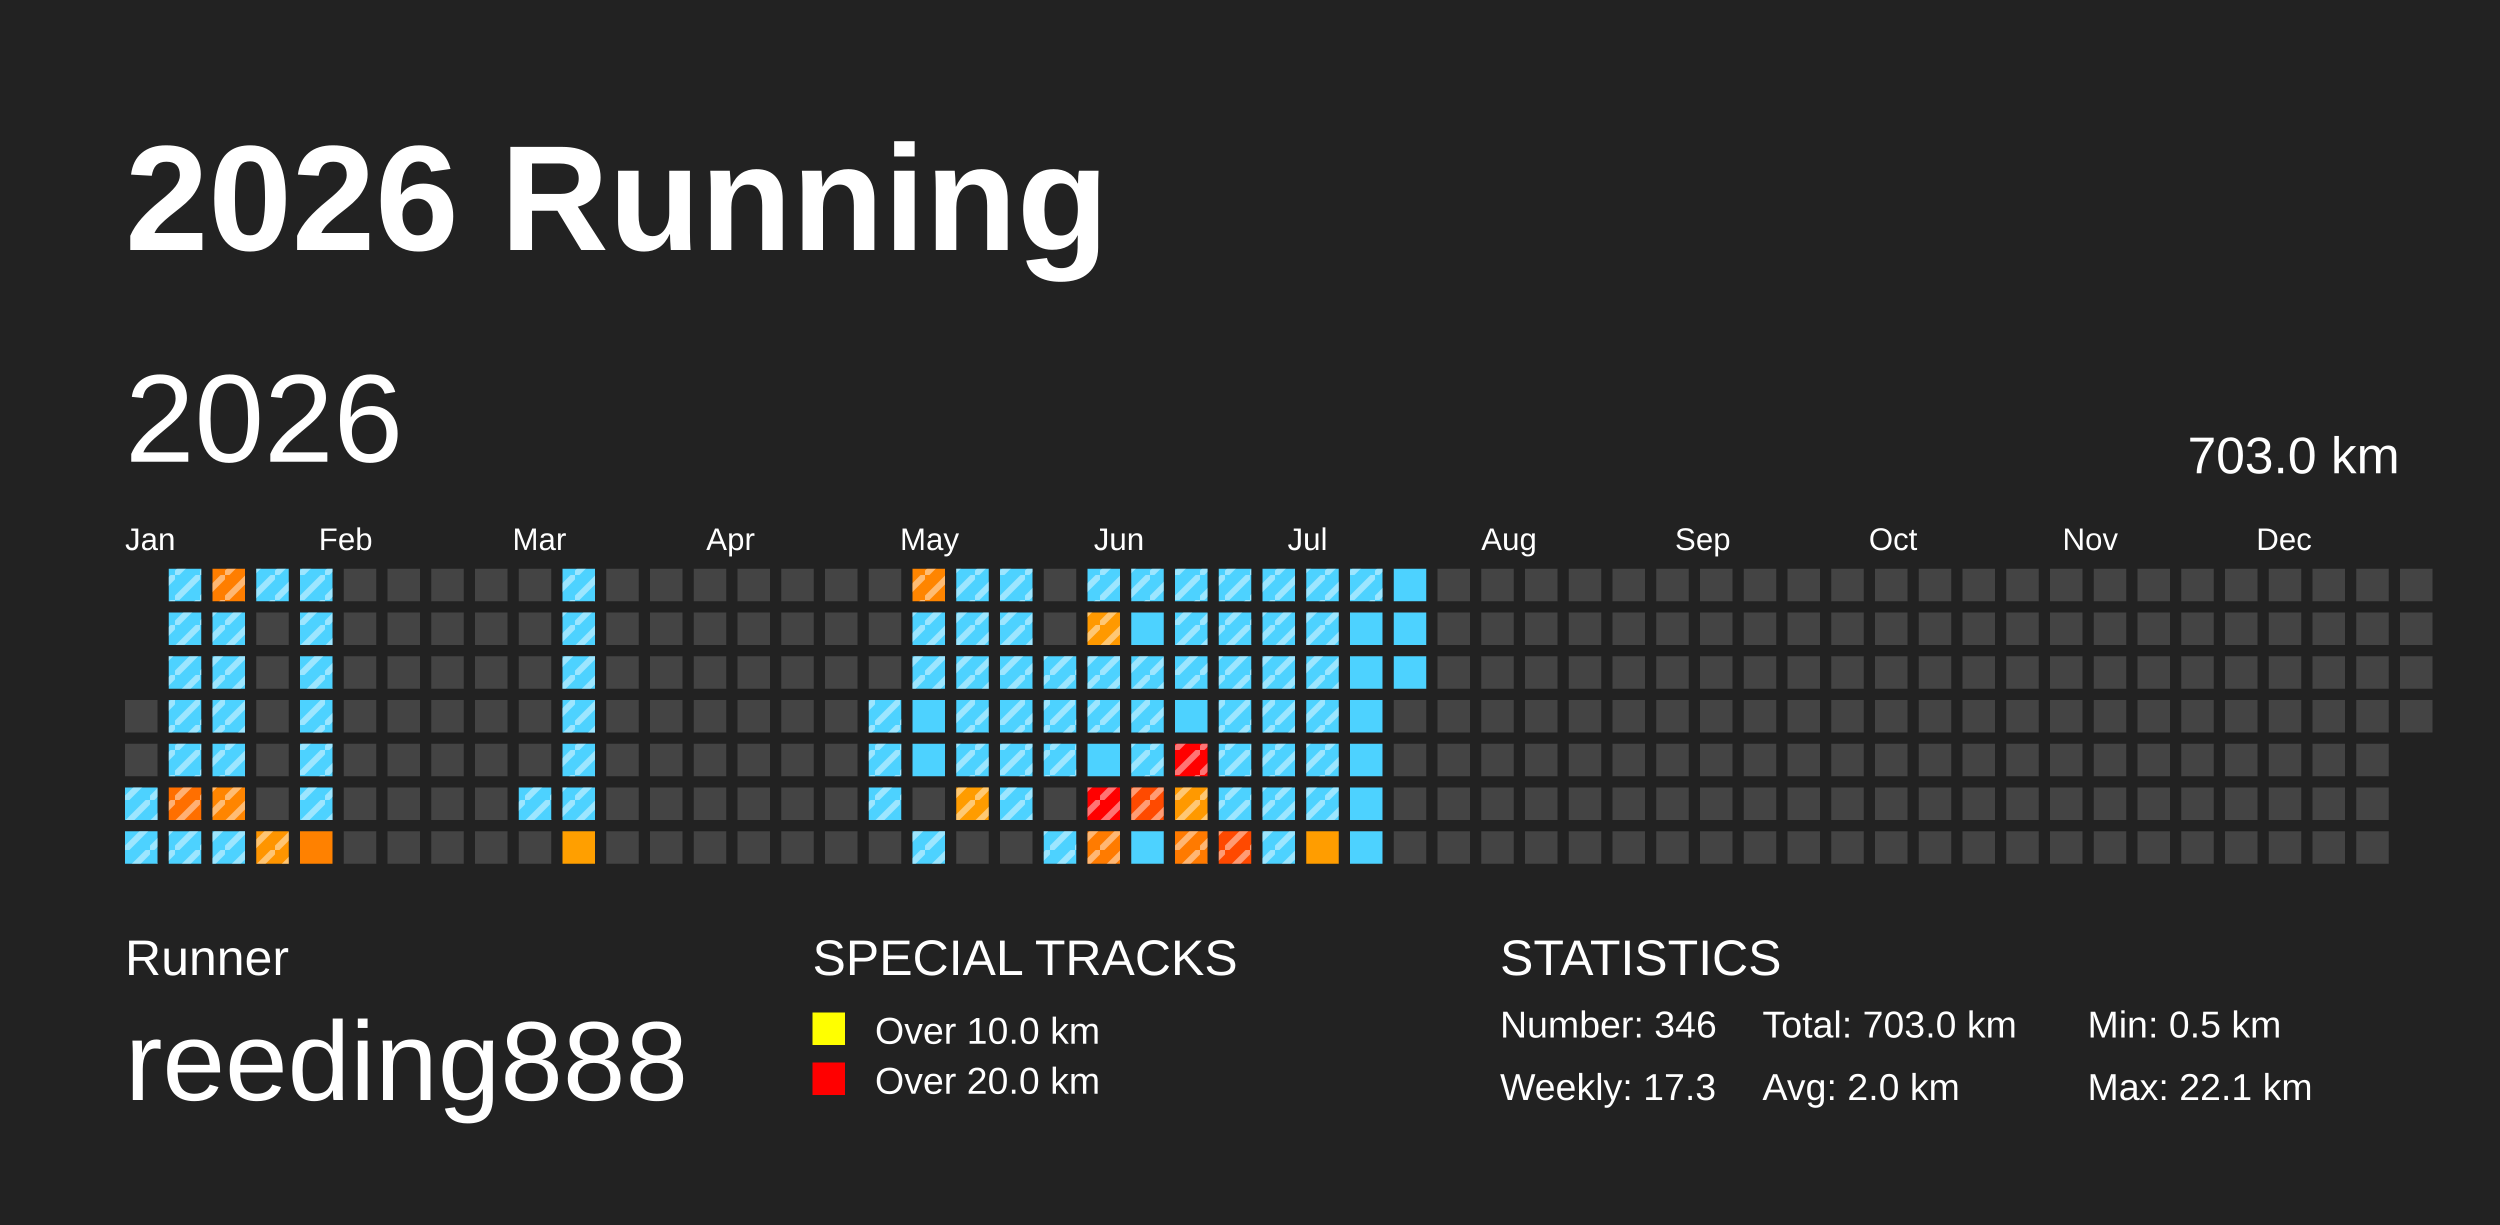
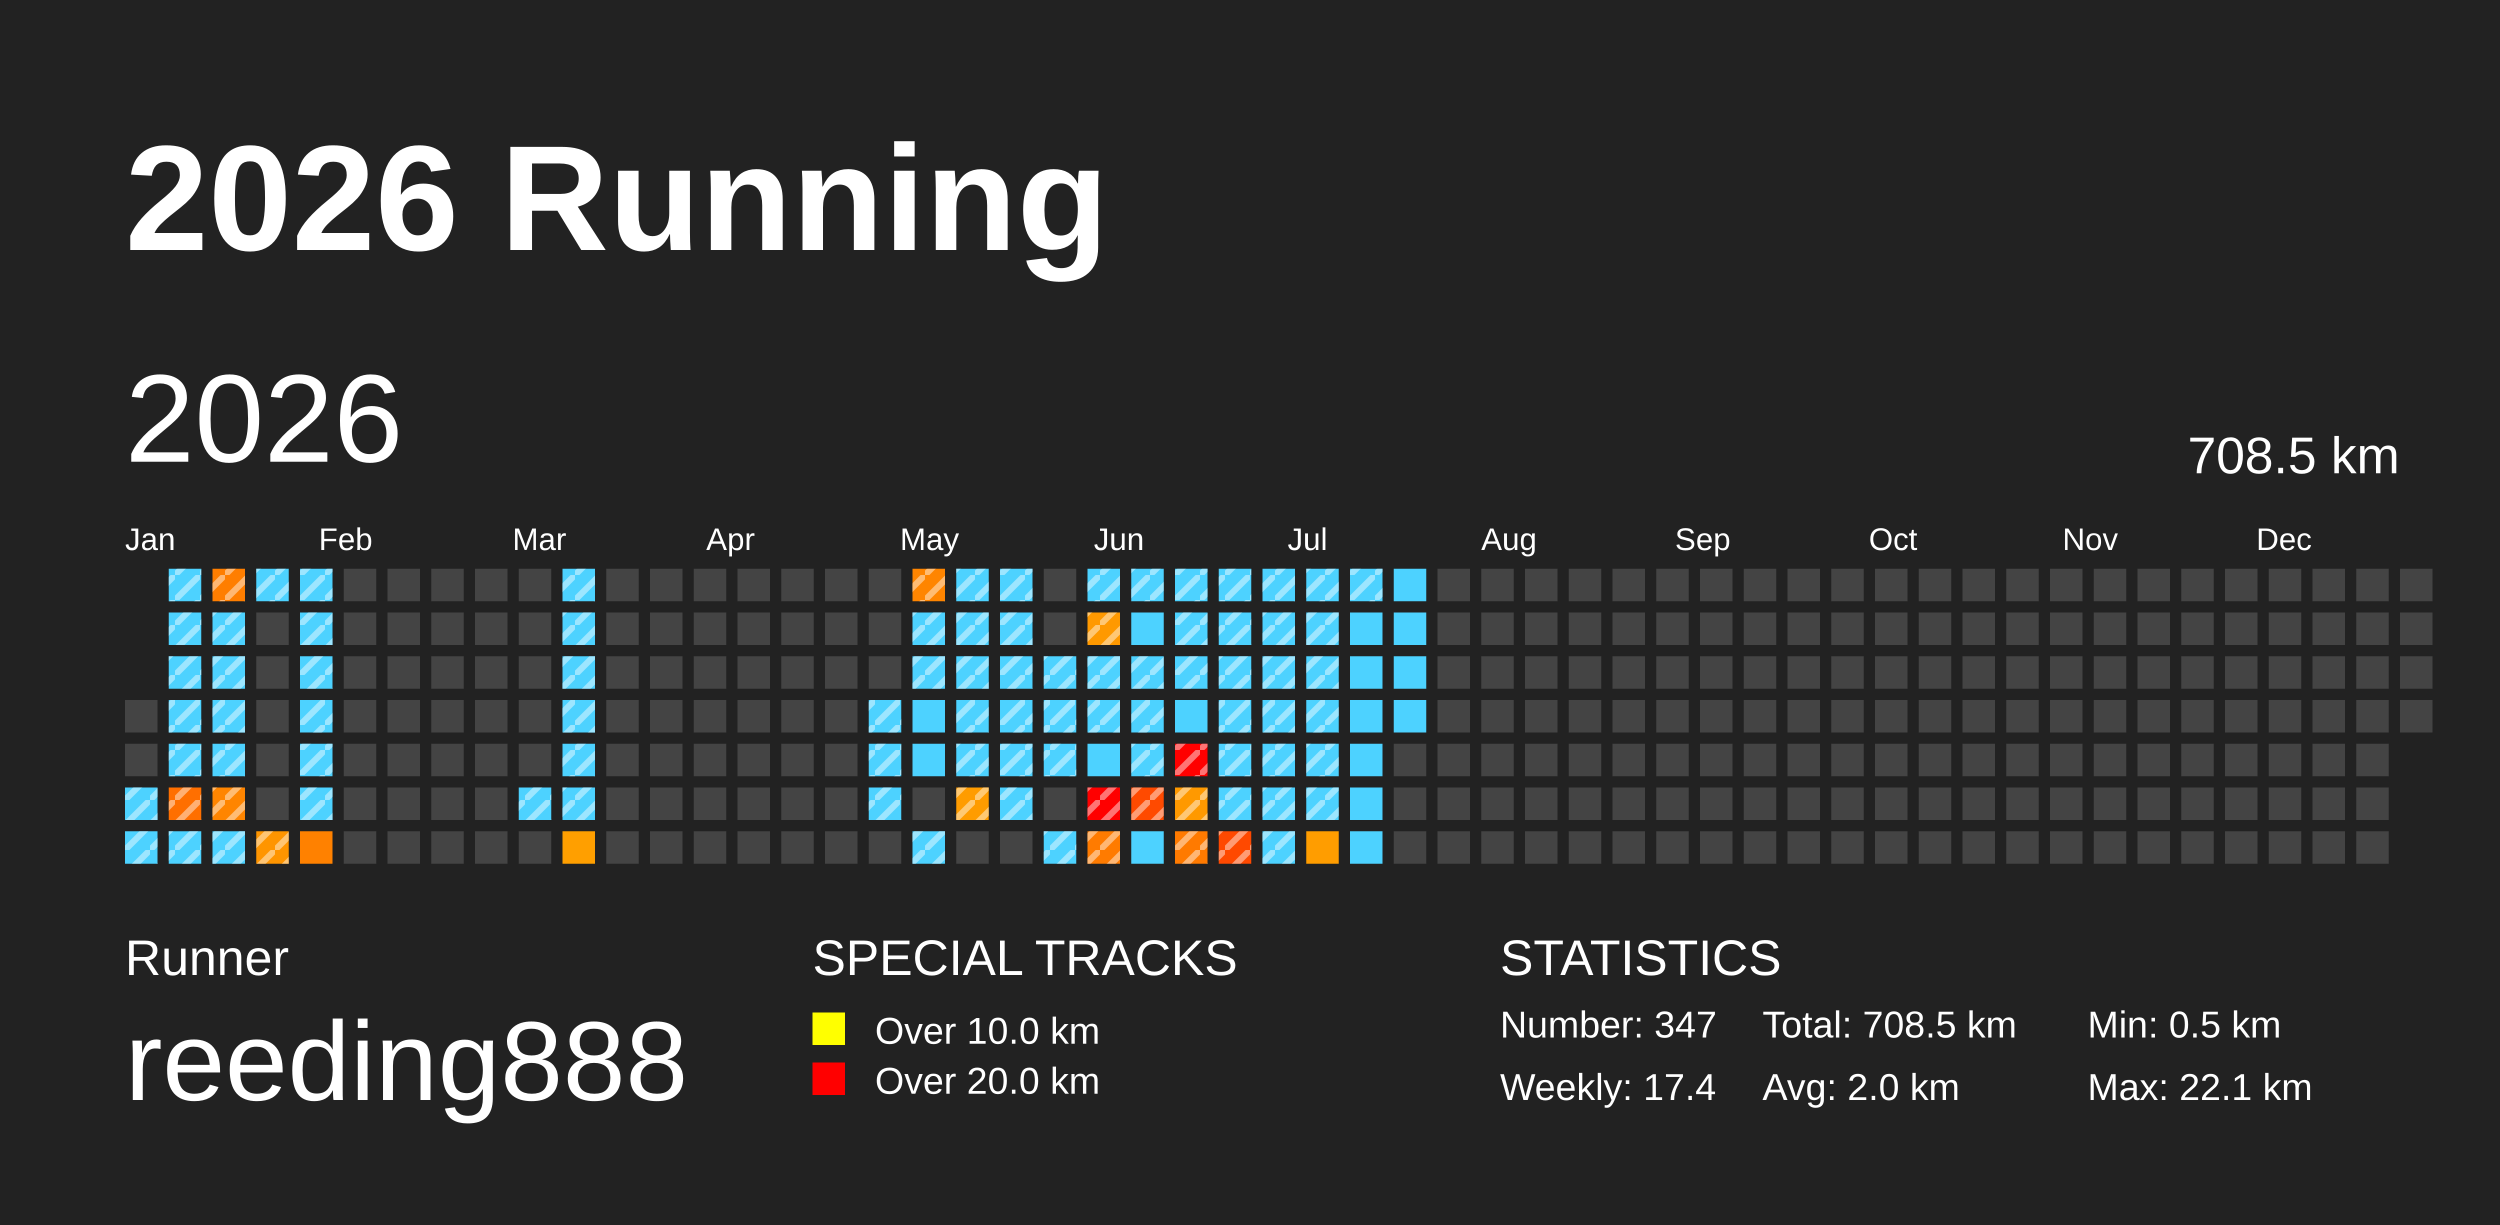
<svg xmlns="http://www.w3.org/2000/svg" baseProfile="full" height="98mm" version="1.1" viewBox="0,0,200,98" width="200mm">
  <defs>
    <pattern height="2" id="indoor-stripe" patternUnits="userSpaceOnUse" width="2">
      <line stroke="white" stroke-opacity="0.45" stroke-width="0.5" x1="0" x2="2" y1="2" y2="0" />
    </pattern>
  </defs>
  <rect fill="#222222" height="98" width="200" x="0" y="0" />
  <text fill="#FFFFFF" style="font-size:12px; font-family:Arial; font-weight:bold;" x="10" y="20">2026 Running</text>
  <text fill="#FFFFFF" style="font-size:4px; font-family:Arial" x="10" y="78">Runner</text>
  <text fill="#FFFFFF" style="font-size:9px; font-family:Arial" x="10" y="88">reeding888</text>
  <text fill="#FFFFFF" style="font-size:4px; font-family:Arial" x="65" y="78">SPECIAL TRACKS</text>
  <rect fill="yellow" height="2.6" width="2.6" x="65" y="81" />
  <text fill="#FFFFFF" style="font-size:3px; font-family:Arial" x="70" y="83.5">Over 10.0 km</text>
  <rect fill="red" height="2.6" width="2.6" x="65" y="85" />
  <text fill="#FFFFFF" style="font-size:3px; font-family:Arial" x="70" y="87.5">Over 20.0 km</text>
  <text fill="#FFFFFF" style="font-size:4px; font-family:Arial" x="120" y="78">STATISTICS</text>
-   <text fill="#FFFFFF" style="font-size:3px; font-family:Arial" x="120" y="83">Number: 346</text>
-   <text fill="#FFFFFF" style="font-size:3px; font-family:Arial" x="120" y="88">Weekly: 17.3</text>
-   <text fill="#FFFFFF" style="font-size:3px; font-family:Arial" x="141" y="83">Total: 703.0 km</text>
+   <text fill="#FFFFFF" style="font-size:3px; font-family:Arial" x="120" y="83">Number: 347</text>
+   <text fill="#FFFFFF" style="font-size:3px; font-family:Arial" x="120" y="88">Weekly: 17.4</text>
+   <text fill="#FFFFFF" style="font-size:3px; font-family:Arial" x="141" y="83">Total: 708.5 km</text>
  <text fill="#FFFFFF" style="font-size:3px; font-family:Arial" x="141" y="88">Avg: 2.0 km</text>
  <text fill="#FFFFFF" style="font-size:3px; font-family:Arial" x="167" y="83">Min: 0.5 km</text>
  <text fill="#FFFFFF" style="font-size:3px; font-family:Arial" x="167" y="88">Max: 22.1 km</text>
  <text dominant-baseline="hanging" fill="#FFFFFF" style="font-size:10.0px; font-family:Arial;" x="10" y="30">2026</text>
-   <text dominant-baseline="hanging" fill="#FFFFFF" style="font-size:4.125px; font-family:Arial;" x="175" y="35">703.0 km</text>
+   <text dominant-baseline="hanging" fill="#FFFFFF" style="font-size:4.125px; font-family:Arial;" x="175" y="35">708.5 km</text>
  <text fill="#FFFFFF" style="font-size:2.5px; font-family:Arial" x="10.0" y="44">Jan</text>
  <text fill="#FFFFFF" style="font-size:2.5px; font-family:Arial" x="25.5" y="44">Feb</text>
  <text fill="#FFFFFF" style="font-size:2.5px; font-family:Arial" x="41.0" y="44">Mar</text>
  <text fill="#FFFFFF" style="font-size:2.5px; font-family:Arial" x="56.5" y="44">Apr</text>
  <text fill="#FFFFFF" style="font-size:2.5px; font-family:Arial" x="72.0" y="44">May</text>
  <text fill="#FFFFFF" style="font-size:2.5px; font-family:Arial" x="87.5" y="44">Jun</text>
  <text fill="#FFFFFF" style="font-size:2.5px; font-family:Arial" x="103.0" y="44">Jul</text>
  <text fill="#FFFFFF" style="font-size:2.5px; font-family:Arial" x="118.5" y="44">Aug</text>
  <text fill="#FFFFFF" style="font-size:2.5px; font-family:Arial" x="134.0" y="44">Sep</text>
  <text fill="#FFFFFF" style="font-size:2.5px; font-family:Arial" x="149.5" y="44">Oct</text>
  <text fill="#FFFFFF" style="font-size:2.5px; font-family:Arial" x="165.0" y="44">Nov</text>
  <text fill="#FFFFFF" style="font-size:2.5px; font-family:Arial" x="180.5" y="44">Dec</text>
  <rect fill="#444444" height="2.6" width="2.6" x="10.0" y="56.0" />
  <rect fill="#444444" height="2.6" width="2.6" x="10.0" y="59.5" />
  <rect fill="#4dd2ff" height="2.6" width="2.6" x="10.0" y="63.0" />
  <rect fill="url(#indoor-stripe)" height="2.6" style="pointer-events: none;" width="2.6" x="10.0" y="63.0" />
  <rect fill="#4dd2ff" height="2.6" width="2.6" x="10.0" y="66.5" />
  <rect fill="url(#indoor-stripe)" height="2.6" style="pointer-events: none;" width="2.6" x="10.0" y="66.5" />
  <rect fill="#4dd2ff" height="2.6" width="2.6" x="13.5" y="45.5" />
  <rect fill="url(#indoor-stripe)" height="2.6" style="pointer-events: none;" width="2.6" x="13.5" y="45.5" />
  <rect fill="#4dd2ff" height="2.6" width="2.6" x="13.5" y="49.0" />
  <rect fill="url(#indoor-stripe)" height="2.6" style="pointer-events: none;" width="2.6" x="13.5" y="49.0" />
  <rect fill="#4dd2ff" height="2.6" width="2.6" x="13.5" y="52.5" />
  <rect fill="url(#indoor-stripe)" height="2.6" style="pointer-events: none;" width="2.6" x="13.5" y="52.5" />
  <rect fill="#4dd2ff" height="2.6" width="2.6" x="13.5" y="56.0" />
  <rect fill="url(#indoor-stripe)" height="2.6" style="pointer-events: none;" width="2.6" x="13.5" y="56.0" />
  <rect fill="#4dd2ff" height="2.6" width="2.6" x="13.5" y="59.5" />
  <rect fill="url(#indoor-stripe)" height="2.6" style="pointer-events: none;" width="2.6" x="13.5" y="59.5" />
  <rect fill="#ff6f00" height="2.6" width="2.6" x="13.5" y="63.0" />
  <rect fill="url(#indoor-stripe)" height="2.6" style="pointer-events: none;" width="2.6" x="13.5" y="63.0" />
  <rect fill="#4dd2ff" height="2.6" width="2.6" x="13.5" y="66.5" />
  <rect fill="url(#indoor-stripe)" height="2.6" style="pointer-events: none;" width="2.6" x="13.5" y="66.5" />
  <rect fill="#ff7e00" height="2.6" width="2.6" x="17.0" y="45.5" />
  <rect fill="url(#indoor-stripe)" height="2.6" style="pointer-events: none;" width="2.6" x="17.0" y="45.5" />
  <rect fill="#4dd2ff" height="2.6" width="2.6" x="17.0" y="49.0" />
  <rect fill="url(#indoor-stripe)" height="2.6" style="pointer-events: none;" width="2.6" x="17.0" y="49.0" />
  <rect fill="#4dd2ff" height="2.6" width="2.6" x="17.0" y="52.5" />
  <rect fill="url(#indoor-stripe)" height="2.6" style="pointer-events: none;" width="2.6" x="17.0" y="52.5" />
  <rect fill="#4dd2ff" height="2.6" width="2.6" x="17.0" y="56.0" />
  <rect fill="url(#indoor-stripe)" height="2.6" style="pointer-events: none;" width="2.6" x="17.0" y="56.0" />
  <rect fill="#4dd2ff" height="2.6" width="2.6" x="17.0" y="59.5" />
  <rect fill="url(#indoor-stripe)" height="2.6" style="pointer-events: none;" width="2.6" x="17.0" y="59.5" />
  <rect fill="#ff8500" height="2.6" width="2.6" x="17.0" y="63.0" />
  <rect fill="url(#indoor-stripe)" height="2.6" style="pointer-events: none;" width="2.6" x="17.0" y="63.0" />
  <rect fill="#4dd2ff" height="2.6" width="2.6" x="17.0" y="66.5" />
  <rect fill="url(#indoor-stripe)" height="2.6" style="pointer-events: none;" width="2.6" x="17.0" y="66.5" />
  <rect fill="#4dd2ff" height="2.6" width="2.6" x="20.5" y="45.5" />
  <rect fill="url(#indoor-stripe)" height="2.6" style="pointer-events: none;" width="2.6" x="20.5" y="45.5" />
  <rect fill="#444444" height="2.6" width="2.6" x="20.5" y="49.0" />
  <rect fill="#444444" height="2.6" width="2.6" x="20.5" y="52.5" />
  <rect fill="#444444" height="2.6" width="2.6" x="20.5" y="56.0" />
  <rect fill="#444444" height="2.6" width="2.6" x="20.5" y="59.5" />
  <rect fill="#444444" height="2.6" width="2.6" x="20.5" y="63.0" />
  <rect fill="#ff9500" height="2.6" width="2.6" x="20.5" y="66.5" />
  <rect fill="url(#indoor-stripe)" height="2.6" style="pointer-events: none;" width="2.6" x="20.5" y="66.5" />
  <rect fill="#4dd2ff" height="2.6" width="2.6" x="24.0" y="45.5" />
  <rect fill="url(#indoor-stripe)" height="2.6" style="pointer-events: none;" width="2.6" x="24.0" y="45.5" />
  <rect fill="#4dd2ff" height="2.6" width="2.6" x="24.0" y="49.0" />
  <rect fill="url(#indoor-stripe)" height="2.6" style="pointer-events: none;" width="2.6" x="24.0" y="49.0" />
  <rect fill="#4dd2ff" height="2.6" width="2.6" x="24.0" y="52.5" />
  <rect fill="url(#indoor-stripe)" height="2.6" style="pointer-events: none;" width="2.6" x="24.0" y="52.5" />
  <rect fill="#4dd2ff" height="2.6" width="2.6" x="24.0" y="56.0" />
  <rect fill="url(#indoor-stripe)" height="2.6" style="pointer-events: none;" width="2.6" x="24.0" y="56.0" />
  <rect fill="#4dd2ff" height="2.6" width="2.6" x="24.0" y="59.5" />
  <rect fill="url(#indoor-stripe)" height="2.6" style="pointer-events: none;" width="2.6" x="24.0" y="59.5" />
  <rect fill="#4dd2ff" height="2.6" width="2.6" x="24.0" y="63.0" />
  <rect fill="url(#indoor-stripe)" height="2.6" style="pointer-events: none;" width="2.6" x="24.0" y="63.0" />
  <rect fill="#ff8100" height="2.6" width="2.6" x="24.0" y="66.5" />
  <rect fill="#444444" height="2.6" width="2.6" x="27.5" y="45.5" />
  <rect fill="#444444" height="2.6" width="2.6" x="27.5" y="49.0" />
  <rect fill="#444444" height="2.6" width="2.6" x="27.5" y="52.5" />
  <rect fill="#444444" height="2.6" width="2.6" x="27.5" y="56.0" />
  <rect fill="#444444" height="2.6" width="2.6" x="27.5" y="59.5" />
  <rect fill="#444444" height="2.6" width="2.6" x="27.5" y="63.0" />
  <rect fill="#444444" height="2.6" width="2.6" x="27.5" y="66.5" />
  <rect fill="#444444" height="2.6" width="2.6" x="31.0" y="45.5" />
  <rect fill="#444444" height="2.6" width="2.6" x="31.0" y="49.0" />
  <rect fill="#444444" height="2.6" width="2.6" x="31.0" y="52.5" />
  <rect fill="#444444" height="2.6" width="2.6" x="31.0" y="56.0" />
  <rect fill="#444444" height="2.6" width="2.6" x="31.0" y="59.5" />
  <rect fill="#444444" height="2.6" width="2.6" x="31.0" y="63.0" />
  <rect fill="#444444" height="2.6" width="2.6" x="31.0" y="66.5" />
  <rect fill="#444444" height="2.6" width="2.6" x="34.5" y="45.5" />
  <rect fill="#444444" height="2.6" width="2.6" x="34.5" y="49.0" />
  <rect fill="#444444" height="2.6" width="2.6" x="34.5" y="52.5" />
  <rect fill="#444444" height="2.6" width="2.6" x="34.5" y="56.0" />
  <rect fill="#444444" height="2.6" width="2.6" x="34.5" y="59.5" />
  <rect fill="#444444" height="2.6" width="2.6" x="34.5" y="63.0" />
  <rect fill="#444444" height="2.6" width="2.6" x="34.5" y="66.5" />
  <rect fill="#444444" height="2.6" width="2.6" x="38.0" y="45.5" />
  <rect fill="#444444" height="2.6" width="2.6" x="38.0" y="49.0" />
  <rect fill="#444444" height="2.6" width="2.6" x="38.0" y="52.5" />
  <rect fill="#444444" height="2.6" width="2.6" x="38.0" y="56.0" />
  <rect fill="#444444" height="2.6" width="2.6" x="38.0" y="59.5" />
  <rect fill="#444444" height="2.6" width="2.6" x="38.0" y="63.0" />
  <rect fill="#444444" height="2.6" width="2.6" x="38.0" y="66.5" />
  <rect fill="#444444" height="2.6" width="2.6" x="41.5" y="45.5" />
  <rect fill="#444444" height="2.6" width="2.6" x="41.5" y="49.0" />
  <rect fill="#444444" height="2.6" width="2.6" x="41.5" y="52.5" />
  <rect fill="#444444" height="2.6" width="2.6" x="41.5" y="56.0" />
  <rect fill="#444444" height="2.6" width="2.6" x="41.5" y="59.5" />
  <rect fill="#4dd2ff" height="2.6" width="2.6" x="41.5" y="63.0" />
  <rect fill="url(#indoor-stripe)" height="2.6" style="pointer-events: none;" width="2.6" x="41.5" y="63.0" />
  <rect fill="#444444" height="2.6" width="2.6" x="41.5" y="66.5" />
  <rect fill="#4dd2ff" height="2.6" width="2.6" x="45.0" y="45.5" />
  <rect fill="url(#indoor-stripe)" height="2.6" style="pointer-events: none;" width="2.6" x="45.0" y="45.5" />
  <rect fill="#4dd2ff" height="2.6" width="2.6" x="45.0" y="49.0" />
  <rect fill="url(#indoor-stripe)" height="2.6" style="pointer-events: none;" width="2.6" x="45.0" y="49.0" />
  <rect fill="#4dd2ff" height="2.6" width="2.6" x="45.0" y="52.5" />
  <rect fill="url(#indoor-stripe)" height="2.6" style="pointer-events: none;" width="2.6" x="45.0" y="52.5" />
  <rect fill="#4dd2ff" height="2.6" width="2.6" x="45.0" y="56.0" />
  <rect fill="url(#indoor-stripe)" height="2.6" style="pointer-events: none;" width="2.6" x="45.0" y="56.0" />
  <rect fill="#4dd2ff" height="2.6" width="2.6" x="45.0" y="59.5" />
  <rect fill="url(#indoor-stripe)" height="2.6" style="pointer-events: none;" width="2.6" x="45.0" y="59.5" />
  <rect fill="#4dd2ff" height="2.6" width="2.6" x="45.0" y="63.0" />
  <rect fill="url(#indoor-stripe)" height="2.6" style="pointer-events: none;" width="2.6" x="45.0" y="63.0" />
  <rect fill="#ff9f00" height="2.6" width="2.6" x="45.0" y="66.5" />
  <rect fill="#444444" height="2.6" width="2.6" x="48.5" y="45.5" />
  <rect fill="#444444" height="2.6" width="2.6" x="48.5" y="49.0" />
  <rect fill="#444444" height="2.6" width="2.6" x="48.5" y="52.5" />
  <rect fill="#444444" height="2.6" width="2.6" x="48.5" y="56.0" />
  <rect fill="#444444" height="2.6" width="2.6" x="48.5" y="59.5" />
  <rect fill="#444444" height="2.6" width="2.6" x="48.5" y="63.0" />
  <rect fill="#444444" height="2.6" width="2.6" x="48.5" y="66.5" />
  <rect fill="#444444" height="2.6" width="2.6" x="52.0" y="45.5" />
  <rect fill="#444444" height="2.6" width="2.6" x="52.0" y="49.0" />
  <rect fill="#444444" height="2.6" width="2.6" x="52.0" y="52.5" />
  <rect fill="#444444" height="2.6" width="2.6" x="52.0" y="56.0" />
  <rect fill="#444444" height="2.6" width="2.6" x="52.0" y="59.5" />
  <rect fill="#444444" height="2.6" width="2.6" x="52.0" y="63.0" />
  <rect fill="#444444" height="2.6" width="2.6" x="52.0" y="66.5" />
  <rect fill="#444444" height="2.6" width="2.6" x="55.5" y="45.5" />
  <rect fill="#444444" height="2.6" width="2.6" x="55.5" y="49.0" />
  <rect fill="#444444" height="2.6" width="2.6" x="55.5" y="52.5" />
  <rect fill="#444444" height="2.6" width="2.6" x="55.5" y="56.0" />
  <rect fill="#444444" height="2.6" width="2.6" x="55.5" y="59.5" />
  <rect fill="#444444" height="2.6" width="2.6" x="55.5" y="63.0" />
  <rect fill="#444444" height="2.6" width="2.6" x="55.5" y="66.5" />
  <rect fill="#444444" height="2.6" width="2.6" x="59.0" y="45.5" />
  <rect fill="#444444" height="2.6" width="2.6" x="59.0" y="49.0" />
  <rect fill="#444444" height="2.6" width="2.6" x="59.0" y="52.5" />
  <rect fill="#444444" height="2.6" width="2.6" x="59.0" y="56.0" />
  <rect fill="#444444" height="2.6" width="2.6" x="59.0" y="59.5" />
  <rect fill="#444444" height="2.6" width="2.6" x="59.0" y="63.0" />
  <rect fill="#444444" height="2.6" width="2.6" x="59.0" y="66.5" />
  <rect fill="#444444" height="2.6" width="2.6" x="62.5" y="45.5" />
  <rect fill="#444444" height="2.6" width="2.6" x="62.5" y="49.0" />
  <rect fill="#444444" height="2.6" width="2.6" x="62.5" y="52.5" />
  <rect fill="#444444" height="2.6" width="2.6" x="62.5" y="56.0" />
  <rect fill="#444444" height="2.6" width="2.6" x="62.5" y="59.5" />
  <rect fill="#444444" height="2.6" width="2.6" x="62.5" y="63.0" />
  <rect fill="#444444" height="2.6" width="2.6" x="62.5" y="66.5" />
  <rect fill="#444444" height="2.6" width="2.6" x="66.0" y="45.5" />
  <rect fill="#444444" height="2.6" width="2.6" x="66.0" y="49.0" />
  <rect fill="#444444" height="2.6" width="2.6" x="66.0" y="52.5" />
  <rect fill="#444444" height="2.6" width="2.6" x="66.0" y="56.0" />
  <rect fill="#444444" height="2.6" width="2.6" x="66.0" y="59.5" />
  <rect fill="#444444" height="2.6" width="2.6" x="66.0" y="63.0" />
  <rect fill="#444444" height="2.6" width="2.6" x="66.0" y="66.5" />
  <rect fill="#444444" height="2.6" width="2.6" x="69.5" y="45.5" />
  <rect fill="#444444" height="2.6" width="2.6" x="69.5" y="49.0" />
  <rect fill="#444444" height="2.6" width="2.6" x="69.5" y="52.5" />
  <rect fill="#4dd2ff" height="2.6" width="2.6" x="69.5" y="56.0" />
  <rect fill="url(#indoor-stripe)" height="2.6" style="pointer-events: none;" width="2.6" x="69.5" y="56.0" />
  <rect fill="#4dd2ff" height="2.6" width="2.6" x="69.5" y="59.5" />
  <rect fill="url(#indoor-stripe)" height="2.6" style="pointer-events: none;" width="2.6" x="69.5" y="59.5" />
  <rect fill="#4dd2ff" height="2.6" width="2.6" x="69.5" y="63.0" />
  <rect fill="url(#indoor-stripe)" height="2.6" style="pointer-events: none;" width="2.6" x="69.5" y="63.0" />
  <rect fill="#444444" height="2.6" width="2.6" x="69.5" y="66.5" />
  <rect fill="#ff8500" height="2.6" width="2.6" x="73.0" y="45.5" />
  <rect fill="url(#indoor-stripe)" height="2.6" style="pointer-events: none;" width="2.6" x="73.0" y="45.5" />
  <rect fill="#4dd2ff" height="2.6" width="2.6" x="73.0" y="49.0" />
  <rect fill="url(#indoor-stripe)" height="2.6" style="pointer-events: none;" width="2.6" x="73.0" y="49.0" />
  <rect fill="#4dd2ff" height="2.6" width="2.6" x="73.0" y="52.5" />
  <rect fill="url(#indoor-stripe)" height="2.6" style="pointer-events: none;" width="2.6" x="73.0" y="52.5" />
  <rect fill="#4dd2ff" height="2.6" width="2.6" x="73.0" y="56.0" />
  <rect fill="#4dd2ff" height="2.6" width="2.6" x="73.0" y="59.5" />
  <rect fill="#444444" height="2.6" width="2.6" x="73.0" y="63.0" />
  <rect fill="#4dd2ff" height="2.6" width="2.6" x="73.0" y="66.5" />
  <rect fill="url(#indoor-stripe)" height="2.6" style="pointer-events: none;" width="2.6" x="73.0" y="66.5" />
  <rect fill="#4dd2ff" height="2.6" width="2.6" x="76.5" y="45.5" />
  <rect fill="url(#indoor-stripe)" height="2.6" style="pointer-events: none;" width="2.6" x="76.5" y="45.5" />
  <rect fill="#4dd2ff" height="2.6" width="2.6" x="76.5" y="49.0" />
  <rect fill="url(#indoor-stripe)" height="2.6" style="pointer-events: none;" width="2.6" x="76.5" y="49.0" />
  <rect fill="#4dd2ff" height="2.6" width="2.6" x="76.5" y="52.5" />
  <rect fill="url(#indoor-stripe)" height="2.6" style="pointer-events: none;" width="2.6" x="76.5" y="52.5" />
  <rect fill="#4dd2ff" height="2.6" width="2.6" x="76.5" y="56.0" />
  <rect fill="url(#indoor-stripe)" height="2.6" style="pointer-events: none;" width="2.6" x="76.5" y="56.0" />
  <rect fill="#4dd2ff" height="2.6" width="2.6" x="76.5" y="59.5" />
  <rect fill="url(#indoor-stripe)" height="2.6" style="pointer-events: none;" width="2.6" x="76.5" y="59.5" />
  <rect fill="#ff9c00" height="2.6" width="2.6" x="76.5" y="63.0" />
  <rect fill="url(#indoor-stripe)" height="2.6" style="pointer-events: none;" width="2.6" x="76.5" y="63.0" />
  <rect fill="#444444" height="2.6" width="2.6" x="76.5" y="66.5" />
  <rect fill="#4dd2ff" height="2.6" width="2.6" x="80.0" y="45.5" />
  <rect fill="url(#indoor-stripe)" height="2.6" style="pointer-events: none;" width="2.6" x="80.0" y="45.5" />
  <rect fill="#4dd2ff" height="2.6" width="2.6" x="80.0" y="49.0" />
  <rect fill="url(#indoor-stripe)" height="2.6" style="pointer-events: none;" width="2.6" x="80.0" y="49.0" />
  <rect fill="#4dd2ff" height="2.6" width="2.6" x="80.0" y="52.5" />
  <rect fill="url(#indoor-stripe)" height="2.6" style="pointer-events: none;" width="2.6" x="80.0" y="52.5" />
  <rect fill="#4dd2ff" height="2.6" width="2.6" x="80.0" y="56.0" />
  <rect fill="url(#indoor-stripe)" height="2.6" style="pointer-events: none;" width="2.6" x="80.0" y="56.0" />
  <rect fill="#4dd2ff" height="2.6" width="2.6" x="80.0" y="59.5" />
  <rect fill="url(#indoor-stripe)" height="2.6" style="pointer-events: none;" width="2.6" x="80.0" y="59.5" />
  <rect fill="#4dd2ff" height="2.6" width="2.6" x="80.0" y="63.0" />
  <rect fill="url(#indoor-stripe)" height="2.6" style="pointer-events: none;" width="2.6" x="80.0" y="63.0" />
  <rect fill="#444444" height="2.6" width="2.6" x="80.0" y="66.5" />
  <rect fill="#444444" height="2.6" width="2.6" x="83.5" y="45.5" />
  <rect fill="#444444" height="2.6" width="2.6" x="83.5" y="49.0" />
  <rect fill="#4dd2ff" height="2.6" width="2.6" x="83.5" y="52.5" />
  <rect fill="url(#indoor-stripe)" height="2.6" style="pointer-events: none;" width="2.6" x="83.5" y="52.5" />
  <rect fill="#4dd2ff" height="2.6" width="2.6" x="83.5" y="56.0" />
  <rect fill="url(#indoor-stripe)" height="2.6" style="pointer-events: none;" width="2.6" x="83.5" y="56.0" />
  <rect fill="#4dd2ff" height="2.6" width="2.6" x="83.5" y="59.5" />
  <rect fill="url(#indoor-stripe)" height="2.6" style="pointer-events: none;" width="2.6" x="83.5" y="59.5" />
  <rect fill="#444444" height="2.6" width="2.6" x="83.5" y="63.0" />
  <rect fill="#4dd2ff" height="2.6" width="2.6" x="83.5" y="66.5" />
  <rect fill="url(#indoor-stripe)" height="2.6" style="pointer-events: none;" width="2.6" x="83.5" y="66.5" />
  <rect fill="#4dd2ff" height="2.6" width="2.6" x="87.0" y="45.5" />
  <rect fill="url(#indoor-stripe)" height="2.6" style="pointer-events: none;" width="2.6" x="87.0" y="45.5" />
  <rect fill="#ff9900" height="2.6" width="2.6" x="87.0" y="49.0" />
  <rect fill="url(#indoor-stripe)" height="2.6" style="pointer-events: none;" width="2.6" x="87.0" y="49.0" />
  <rect fill="#4dd2ff" height="2.6" width="2.6" x="87.0" y="52.5" />
  <rect fill="url(#indoor-stripe)" height="2.6" style="pointer-events: none;" width="2.6" x="87.0" y="52.5" />
  <rect fill="#4dd2ff" height="2.6" width="2.6" x="87.0" y="56.0" />
  <rect fill="url(#indoor-stripe)" height="2.6" style="pointer-events: none;" width="2.6" x="87.0" y="56.0" />
  <rect fill="#4dd2ff" height="2.6" width="2.6" x="87.0" y="59.5" />
  <rect fill="red" height="2.6" width="2.6" x="87.0" y="63.0" />
  <rect fill="url(#indoor-stripe)" height="2.6" style="pointer-events: none;" width="2.6" x="87.0" y="63.0" />
  <rect fill="#ff7b00" height="2.6" width="2.6" x="87.0" y="66.5" />
  <rect fill="url(#indoor-stripe)" height="2.6" style="pointer-events: none;" width="2.6" x="87.0" y="66.5" />
  <rect fill="#4dd2ff" height="2.6" width="2.6" x="90.5" y="45.5" />
  <rect fill="url(#indoor-stripe)" height="2.6" style="pointer-events: none;" width="2.6" x="90.5" y="45.5" />
  <rect fill="#4dd2ff" height="2.6" width="2.6" x="90.5" y="49.0" />
  <rect fill="#4dd2ff" height="2.6" width="2.6" x="90.5" y="52.5" />
  <rect fill="url(#indoor-stripe)" height="2.6" style="pointer-events: none;" width="2.6" x="90.5" y="52.5" />
  <rect fill="#4dd2ff" height="2.6" width="2.6" x="90.5" y="56.0" />
  <rect fill="url(#indoor-stripe)" height="2.6" style="pointer-events: none;" width="2.6" x="90.5" y="56.0" />
  <rect fill="#4dd2ff" height="2.6" width="2.6" x="90.5" y="59.5" />
  <rect fill="url(#indoor-stripe)" height="2.6" style="pointer-events: none;" width="2.6" x="90.5" y="59.5" />
  <rect fill="#ff4a00" height="2.6" width="2.6" x="90.5" y="63.0" />
  <rect fill="url(#indoor-stripe)" height="2.6" style="pointer-events: none;" width="2.6" x="90.5" y="63.0" />
  <rect fill="#4dd2ff" height="2.6" width="2.6" x="90.5" y="66.5" />
  <rect fill="#4dd2ff" height="2.6" width="2.6" x="94.0" y="45.5" />
  <rect fill="url(#indoor-stripe)" height="2.6" style="pointer-events: none;" width="2.6" x="94.0" y="45.5" />
  <rect fill="#4dd2ff" height="2.6" width="2.6" x="94.0" y="49.0" />
  <rect fill="url(#indoor-stripe)" height="2.6" style="pointer-events: none;" width="2.6" x="94.0" y="49.0" />
  <rect fill="#4dd2ff" height="2.6" width="2.6" x="94.0" y="52.5" />
  <rect fill="url(#indoor-stripe)" height="2.6" style="pointer-events: none;" width="2.6" x="94.0" y="52.5" />
  <rect fill="#4dd2ff" height="2.6" width="2.6" x="94.0" y="56.0" />
  <rect fill="red" height="2.6" width="2.6" x="94.0" y="59.5" />
  <rect fill="url(#indoor-stripe)" height="2.6" style="pointer-events: none;" width="2.6" x="94.0" y="59.5" />
  <rect fill="#ff9900" height="2.6" width="2.6" x="94.0" y="63.0" />
  <rect fill="url(#indoor-stripe)" height="2.6" style="pointer-events: none;" width="2.6" x="94.0" y="63.0" />
  <rect fill="#ff7a00" height="2.6" width="2.6" x="94.0" y="66.5" />
  <rect fill="url(#indoor-stripe)" height="2.6" style="pointer-events: none;" width="2.6" x="94.0" y="66.5" />
  <rect fill="#4dd2ff" height="2.6" width="2.6" x="97.5" y="45.5" />
  <rect fill="url(#indoor-stripe)" height="2.6" style="pointer-events: none;" width="2.6" x="97.5" y="45.5" />
  <rect fill="#4dd2ff" height="2.6" width="2.6" x="97.5" y="49.0" />
  <rect fill="url(#indoor-stripe)" height="2.6" style="pointer-events: none;" width="2.6" x="97.5" y="49.0" />
  <rect fill="#4dd2ff" height="2.6" width="2.6" x="97.5" y="52.5" />
  <rect fill="url(#indoor-stripe)" height="2.6" style="pointer-events: none;" width="2.6" x="97.5" y="52.5" />
  <rect fill="#4dd2ff" height="2.6" width="2.6" x="97.5" y="56.0" />
  <rect fill="url(#indoor-stripe)" height="2.6" style="pointer-events: none;" width="2.6" x="97.5" y="56.0" />
  <rect fill="#4dd2ff" height="2.6" width="2.6" x="97.5" y="59.5" />
  <rect fill="url(#indoor-stripe)" height="2.6" style="pointer-events: none;" width="2.6" x="97.5" y="59.5" />
  <rect fill="#4dd2ff" height="2.6" width="2.6" x="97.5" y="63.0" />
  <rect fill="url(#indoor-stripe)" height="2.6" style="pointer-events: none;" width="2.6" x="97.5" y="63.0" />
  <rect fill="#ff4900" height="2.6" width="2.6" x="97.5" y="66.5" />
  <rect fill="url(#indoor-stripe)" height="2.6" style="pointer-events: none;" width="2.6" x="97.5" y="66.5" />
  <rect fill="#4dd2ff" height="2.6" width="2.6" x="101.0" y="45.5" />
  <rect fill="url(#indoor-stripe)" height="2.6" style="pointer-events: none;" width="2.6" x="101.0" y="45.5" />
  <rect fill="#4dd2ff" height="2.6" width="2.6" x="101.0" y="49.0" />
  <rect fill="url(#indoor-stripe)" height="2.6" style="pointer-events: none;" width="2.6" x="101.0" y="49.0" />
  <rect fill="#4dd2ff" height="2.6" width="2.6" x="101.0" y="52.5" />
  <rect fill="url(#indoor-stripe)" height="2.6" style="pointer-events: none;" width="2.6" x="101.0" y="52.5" />
  <rect fill="#4dd2ff" height="2.6" width="2.6" x="101.0" y="56.0" />
  <rect fill="url(#indoor-stripe)" height="2.6" style="pointer-events: none;" width="2.6" x="101.0" y="56.0" />
  <rect fill="#4dd2ff" height="2.6" width="2.6" x="101.0" y="59.5" />
  <rect fill="url(#indoor-stripe)" height="2.6" style="pointer-events: none;" width="2.6" x="101.0" y="59.5" />
  <rect fill="#4dd2ff" height="2.6" width="2.6" x="101.0" y="63.0" />
  <rect fill="url(#indoor-stripe)" height="2.6" style="pointer-events: none;" width="2.6" x="101.0" y="63.0" />
  <rect fill="#4dd2ff" height="2.6" width="2.6" x="101.0" y="66.5" />
  <rect fill="url(#indoor-stripe)" height="2.6" style="pointer-events: none;" width="2.6" x="101.0" y="66.5" />
  <rect fill="#4dd2ff" height="2.6" width="2.6" x="104.5" y="45.5" />
  <rect fill="url(#indoor-stripe)" height="2.6" style="pointer-events: none;" width="2.6" x="104.5" y="45.5" />
  <rect fill="#4dd2ff" height="2.6" width="2.6" x="104.5" y="49.0" />
  <rect fill="url(#indoor-stripe)" height="2.6" style="pointer-events: none;" width="2.6" x="104.5" y="49.0" />
  <rect fill="#4dd2ff" height="2.6" width="2.6" x="104.5" y="52.5" />
  <rect fill="url(#indoor-stripe)" height="2.6" style="pointer-events: none;" width="2.6" x="104.5" y="52.5" />
  <rect fill="#4dd2ff" height="2.6" width="2.6" x="104.5" y="56.0" />
  <rect fill="url(#indoor-stripe)" height="2.6" style="pointer-events: none;" width="2.6" x="104.5" y="56.0" />
  <rect fill="#4dd2ff" height="2.6" width="2.6" x="104.5" y="59.5" />
  <rect fill="url(#indoor-stripe)" height="2.6" style="pointer-events: none;" width="2.6" x="104.5" y="59.5" />
  <rect fill="#4dd2ff" height="2.6" width="2.6" x="104.5" y="63.0" />
  <rect fill="url(#indoor-stripe)" height="2.6" style="pointer-events: none;" width="2.6" x="104.5" y="63.0" />
  <rect fill="#ff9d00" height="2.6" width="2.6" x="104.5" y="66.5" />
  <rect fill="#4dd2ff" height="2.6" width="2.6" x="108.0" y="45.5" />
  <rect fill="url(#indoor-stripe)" height="2.6" style="pointer-events: none;" width="2.6" x="108.0" y="45.5" />
  <rect fill="#4dd2ff" height="2.6" width="2.6" x="108.0" y="49.0" />
  <rect fill="#4dd2ff" height="2.6" width="2.6" x="108.0" y="52.5" />
  <rect fill="#4dd2ff" height="2.6" width="2.6" x="108.0" y="56.0" />
  <rect fill="#4dd2ff" height="2.6" width="2.6" x="108.0" y="59.5" />
  <rect fill="#4dd2ff" height="2.6" width="2.6" x="108.0" y="63.0" />
  <rect fill="#4dd2ff" height="2.6" width="2.6" x="108.0" y="66.5" />
  <rect fill="#4dd2ff" height="2.6" width="2.6" x="111.5" y="45.5" />
  <rect fill="#4dd2ff" height="2.6" width="2.6" x="111.5" y="49.0" />
  <rect fill="#4dd2ff" height="2.6" width="2.6" x="111.5" y="52.5" />
-   <rect fill="#444444" height="2.6" width="2.6" x="111.5" y="56.0" />
+   <rect fill="#4dd2ff" height="2.6" width="2.6" x="111.5" y="56.0" />
  <rect fill="#444444" height="2.6" width="2.6" x="111.5" y="59.5" />
  <rect fill="#444444" height="2.6" width="2.6" x="111.5" y="63.0" />
  <rect fill="#444444" height="2.6" width="2.6" x="111.5" y="66.5" />
  <rect fill="#444444" height="2.6" width="2.6" x="115.0" y="45.5" />
  <rect fill="#444444" height="2.6" width="2.6" x="115.0" y="49.0" />
  <rect fill="#444444" height="2.6" width="2.6" x="115.0" y="52.5" />
  <rect fill="#444444" height="2.6" width="2.6" x="115.0" y="56.0" />
  <rect fill="#444444" height="2.6" width="2.6" x="115.0" y="59.5" />
  <rect fill="#444444" height="2.6" width="2.6" x="115.0" y="63.0" />
  <rect fill="#444444" height="2.6" width="2.6" x="115.0" y="66.5" />
  <rect fill="#444444" height="2.6" width="2.6" x="118.5" y="45.5" />
  <rect fill="#444444" height="2.6" width="2.6" x="118.5" y="49.0" />
  <rect fill="#444444" height="2.6" width="2.6" x="118.5" y="52.5" />
  <rect fill="#444444" height="2.6" width="2.6" x="118.5" y="56.0" />
  <rect fill="#444444" height="2.6" width="2.6" x="118.5" y="59.5" />
  <rect fill="#444444" height="2.6" width="2.6" x="118.5" y="63.0" />
  <rect fill="#444444" height="2.6" width="2.6" x="118.5" y="66.5" />
  <rect fill="#444444" height="2.6" width="2.6" x="122.0" y="45.5" />
  <rect fill="#444444" height="2.6" width="2.6" x="122.0" y="49.0" />
  <rect fill="#444444" height="2.6" width="2.6" x="122.0" y="52.5" />
  <rect fill="#444444" height="2.6" width="2.6" x="122.0" y="56.0" />
  <rect fill="#444444" height="2.6" width="2.6" x="122.0" y="59.5" />
  <rect fill="#444444" height="2.6" width="2.6" x="122.0" y="63.0" />
  <rect fill="#444444" height="2.6" width="2.6" x="122.0" y="66.5" />
  <rect fill="#444444" height="2.6" width="2.6" x="125.5" y="45.5" />
  <rect fill="#444444" height="2.6" width="2.6" x="125.5" y="49.0" />
  <rect fill="#444444" height="2.6" width="2.6" x="125.5" y="52.5" />
  <rect fill="#444444" height="2.6" width="2.6" x="125.5" y="56.0" />
  <rect fill="#444444" height="2.6" width="2.6" x="125.5" y="59.5" />
  <rect fill="#444444" height="2.6" width="2.6" x="125.5" y="63.0" />
  <rect fill="#444444" height="2.6" width="2.6" x="125.5" y="66.5" />
  <rect fill="#444444" height="2.6" width="2.6" x="129.0" y="45.5" />
  <rect fill="#444444" height="2.6" width="2.6" x="129.0" y="49.0" />
  <rect fill="#444444" height="2.6" width="2.6" x="129.0" y="52.5" />
  <rect fill="#444444" height="2.6" width="2.6" x="129.0" y="56.0" />
  <rect fill="#444444" height="2.6" width="2.6" x="129.0" y="59.5" />
  <rect fill="#444444" height="2.6" width="2.6" x="129.0" y="63.0" />
  <rect fill="#444444" height="2.6" width="2.6" x="129.0" y="66.5" />
  <rect fill="#444444" height="2.6" width="2.6" x="132.5" y="45.5" />
  <rect fill="#444444" height="2.6" width="2.6" x="132.5" y="49.0" />
  <rect fill="#444444" height="2.6" width="2.6" x="132.5" y="52.5" />
  <rect fill="#444444" height="2.6" width="2.6" x="132.5" y="56.0" />
  <rect fill="#444444" height="2.6" width="2.6" x="132.5" y="59.5" />
  <rect fill="#444444" height="2.6" width="2.6" x="132.5" y="63.0" />
  <rect fill="#444444" height="2.6" width="2.6" x="132.5" y="66.5" />
  <rect fill="#444444" height="2.6" width="2.6" x="136.0" y="45.5" />
  <rect fill="#444444" height="2.6" width="2.6" x="136.0" y="49.0" />
  <rect fill="#444444" height="2.6" width="2.6" x="136.0" y="52.5" />
  <rect fill="#444444" height="2.6" width="2.6" x="136.0" y="56.0" />
  <rect fill="#444444" height="2.6" width="2.6" x="136.0" y="59.5" />
  <rect fill="#444444" height="2.6" width="2.6" x="136.0" y="63.0" />
  <rect fill="#444444" height="2.6" width="2.6" x="136.0" y="66.5" />
  <rect fill="#444444" height="2.6" width="2.6" x="139.5" y="45.5" />
  <rect fill="#444444" height="2.6" width="2.6" x="139.5" y="49.0" />
  <rect fill="#444444" height="2.6" width="2.6" x="139.5" y="52.5" />
  <rect fill="#444444" height="2.6" width="2.6" x="139.5" y="56.0" />
  <rect fill="#444444" height="2.6" width="2.6" x="139.5" y="59.5" />
  <rect fill="#444444" height="2.6" width="2.6" x="139.5" y="63.0" />
  <rect fill="#444444" height="2.6" width="2.6" x="139.5" y="66.5" />
  <rect fill="#444444" height="2.6" width="2.6" x="143.0" y="45.5" />
  <rect fill="#444444" height="2.6" width="2.6" x="143.0" y="49.0" />
  <rect fill="#444444" height="2.6" width="2.6" x="143.0" y="52.5" />
  <rect fill="#444444" height="2.6" width="2.6" x="143.0" y="56.0" />
  <rect fill="#444444" height="2.6" width="2.6" x="143.0" y="59.5" />
  <rect fill="#444444" height="2.6" width="2.6" x="143.0" y="63.0" />
  <rect fill="#444444" height="2.6" width="2.6" x="143.0" y="66.5" />
  <rect fill="#444444" height="2.6" width="2.6" x="146.5" y="45.5" />
  <rect fill="#444444" height="2.6" width="2.6" x="146.5" y="49.0" />
  <rect fill="#444444" height="2.6" width="2.6" x="146.5" y="52.5" />
  <rect fill="#444444" height="2.6" width="2.6" x="146.5" y="56.0" />
  <rect fill="#444444" height="2.6" width="2.6" x="146.5" y="59.5" />
  <rect fill="#444444" height="2.6" width="2.6" x="146.5" y="63.0" />
  <rect fill="#444444" height="2.6" width="2.6" x="146.5" y="66.5" />
  <rect fill="#444444" height="2.6" width="2.6" x="150.0" y="45.5" />
  <rect fill="#444444" height="2.6" width="2.6" x="150.0" y="49.0" />
  <rect fill="#444444" height="2.6" width="2.6" x="150.0" y="52.5" />
  <rect fill="#444444" height="2.6" width="2.6" x="150.0" y="56.0" />
  <rect fill="#444444" height="2.6" width="2.6" x="150.0" y="59.5" />
  <rect fill="#444444" height="2.6" width="2.6" x="150.0" y="63.0" />
  <rect fill="#444444" height="2.6" width="2.6" x="150.0" y="66.5" />
  <rect fill="#444444" height="2.6" width="2.6" x="153.5" y="45.5" />
  <rect fill="#444444" height="2.6" width="2.6" x="153.5" y="49.0" />
  <rect fill="#444444" height="2.6" width="2.6" x="153.5" y="52.5" />
  <rect fill="#444444" height="2.6" width="2.6" x="153.5" y="56.0" />
  <rect fill="#444444" height="2.6" width="2.6" x="153.5" y="59.5" />
  <rect fill="#444444" height="2.6" width="2.6" x="153.5" y="63.0" />
  <rect fill="#444444" height="2.6" width="2.6" x="153.5" y="66.5" />
  <rect fill="#444444" height="2.6" width="2.6" x="157.0" y="45.5" />
  <rect fill="#444444" height="2.6" width="2.6" x="157.0" y="49.0" />
  <rect fill="#444444" height="2.6" width="2.6" x="157.0" y="52.5" />
  <rect fill="#444444" height="2.6" width="2.6" x="157.0" y="56.0" />
  <rect fill="#444444" height="2.6" width="2.6" x="157.0" y="59.5" />
  <rect fill="#444444" height="2.6" width="2.6" x="157.0" y="63.0" />
  <rect fill="#444444" height="2.6" width="2.6" x="157.0" y="66.5" />
  <rect fill="#444444" height="2.6" width="2.6" x="160.5" y="45.5" />
  <rect fill="#444444" height="2.6" width="2.6" x="160.5" y="49.0" />
  <rect fill="#444444" height="2.6" width="2.6" x="160.5" y="52.5" />
  <rect fill="#444444" height="2.6" width="2.6" x="160.5" y="56.0" />
  <rect fill="#444444" height="2.6" width="2.6" x="160.5" y="59.5" />
  <rect fill="#444444" height="2.6" width="2.6" x="160.5" y="63.0" />
  <rect fill="#444444" height="2.6" width="2.6" x="160.5" y="66.5" />
  <rect fill="#444444" height="2.6" width="2.6" x="164.0" y="45.5" />
  <rect fill="#444444" height="2.6" width="2.6" x="164.0" y="49.0" />
  <rect fill="#444444" height="2.6" width="2.6" x="164.0" y="52.5" />
  <rect fill="#444444" height="2.6" width="2.6" x="164.0" y="56.0" />
  <rect fill="#444444" height="2.6" width="2.6" x="164.0" y="59.5" />
  <rect fill="#444444" height="2.6" width="2.6" x="164.0" y="63.0" />
  <rect fill="#444444" height="2.6" width="2.6" x="164.0" y="66.5" />
  <rect fill="#444444" height="2.6" width="2.6" x="167.5" y="45.5" />
  <rect fill="#444444" height="2.6" width="2.6" x="167.5" y="49.0" />
  <rect fill="#444444" height="2.6" width="2.6" x="167.5" y="52.5" />
  <rect fill="#444444" height="2.6" width="2.6" x="167.5" y="56.0" />
  <rect fill="#444444" height="2.6" width="2.6" x="167.5" y="59.5" />
  <rect fill="#444444" height="2.6" width="2.6" x="167.5" y="63.0" />
  <rect fill="#444444" height="2.6" width="2.6" x="167.5" y="66.5" />
  <rect fill="#444444" height="2.6" width="2.6" x="171.0" y="45.5" />
  <rect fill="#444444" height="2.6" width="2.6" x="171.0" y="49.0" />
  <rect fill="#444444" height="2.6" width="2.6" x="171.0" y="52.5" />
  <rect fill="#444444" height="2.6" width="2.6" x="171.0" y="56.0" />
  <rect fill="#444444" height="2.6" width="2.6" x="171.0" y="59.5" />
  <rect fill="#444444" height="2.6" width="2.6" x="171.0" y="63.0" />
  <rect fill="#444444" height="2.6" width="2.6" x="171.0" y="66.5" />
  <rect fill="#444444" height="2.6" width="2.6" x="174.5" y="45.5" />
  <rect fill="#444444" height="2.6" width="2.6" x="174.5" y="49.0" />
  <rect fill="#444444" height="2.6" width="2.6" x="174.5" y="52.5" />
  <rect fill="#444444" height="2.6" width="2.6" x="174.5" y="56.0" />
  <rect fill="#444444" height="2.6" width="2.6" x="174.5" y="59.5" />
  <rect fill="#444444" height="2.6" width="2.6" x="174.5" y="63.0" />
  <rect fill="#444444" height="2.6" width="2.6" x="174.5" y="66.5" />
  <rect fill="#444444" height="2.6" width="2.6" x="178.0" y="45.5" />
  <rect fill="#444444" height="2.6" width="2.6" x="178.0" y="49.0" />
  <rect fill="#444444" height="2.6" width="2.6" x="178.0" y="52.5" />
  <rect fill="#444444" height="2.6" width="2.6" x="178.0" y="56.0" />
  <rect fill="#444444" height="2.6" width="2.6" x="178.0" y="59.5" />
  <rect fill="#444444" height="2.6" width="2.6" x="178.0" y="63.0" />
  <rect fill="#444444" height="2.6" width="2.6" x="178.0" y="66.5" />
  <rect fill="#444444" height="2.6" width="2.6" x="181.5" y="45.5" />
  <rect fill="#444444" height="2.6" width="2.6" x="181.5" y="49.0" />
  <rect fill="#444444" height="2.6" width="2.6" x="181.5" y="52.5" />
  <rect fill="#444444" height="2.6" width="2.6" x="181.5" y="56.0" />
  <rect fill="#444444" height="2.6" width="2.6" x="181.5" y="59.5" />
  <rect fill="#444444" height="2.6" width="2.6" x="181.5" y="63.0" />
  <rect fill="#444444" height="2.6" width="2.6" x="181.5" y="66.5" />
  <rect fill="#444444" height="2.6" width="2.6" x="185.0" y="45.5" />
  <rect fill="#444444" height="2.6" width="2.6" x="185.0" y="49.0" />
  <rect fill="#444444" height="2.6" width="2.6" x="185.0" y="52.5" />
  <rect fill="#444444" height="2.6" width="2.6" x="185.0" y="56.0" />
  <rect fill="#444444" height="2.6" width="2.6" x="185.0" y="59.5" />
  <rect fill="#444444" height="2.6" width="2.6" x="185.0" y="63.0" />
  <rect fill="#444444" height="2.6" width="2.6" x="185.0" y="66.5" />
  <rect fill="#444444" height="2.6" width="2.6" x="188.5" y="45.5" />
  <rect fill="#444444" height="2.6" width="2.6" x="188.5" y="49.0" />
  <rect fill="#444444" height="2.6" width="2.6" x="188.5" y="52.5" />
  <rect fill="#444444" height="2.6" width="2.6" x="188.5" y="56.0" />
  <rect fill="#444444" height="2.6" width="2.6" x="188.5" y="59.5" />
  <rect fill="#444444" height="2.6" width="2.6" x="188.5" y="63.0" />
  <rect fill="#444444" height="2.6" width="2.6" x="188.5" y="66.5" />
  <rect fill="#444444" height="2.6" width="2.6" x="192.0" y="45.5" />
  <rect fill="#444444" height="2.6" width="2.6" x="192.0" y="49.0" />
  <rect fill="#444444" height="2.6" width="2.6" x="192.0" y="52.5" />
  <rect fill="#444444" height="2.6" width="2.6" x="192.0" y="56.0" />
</svg>
